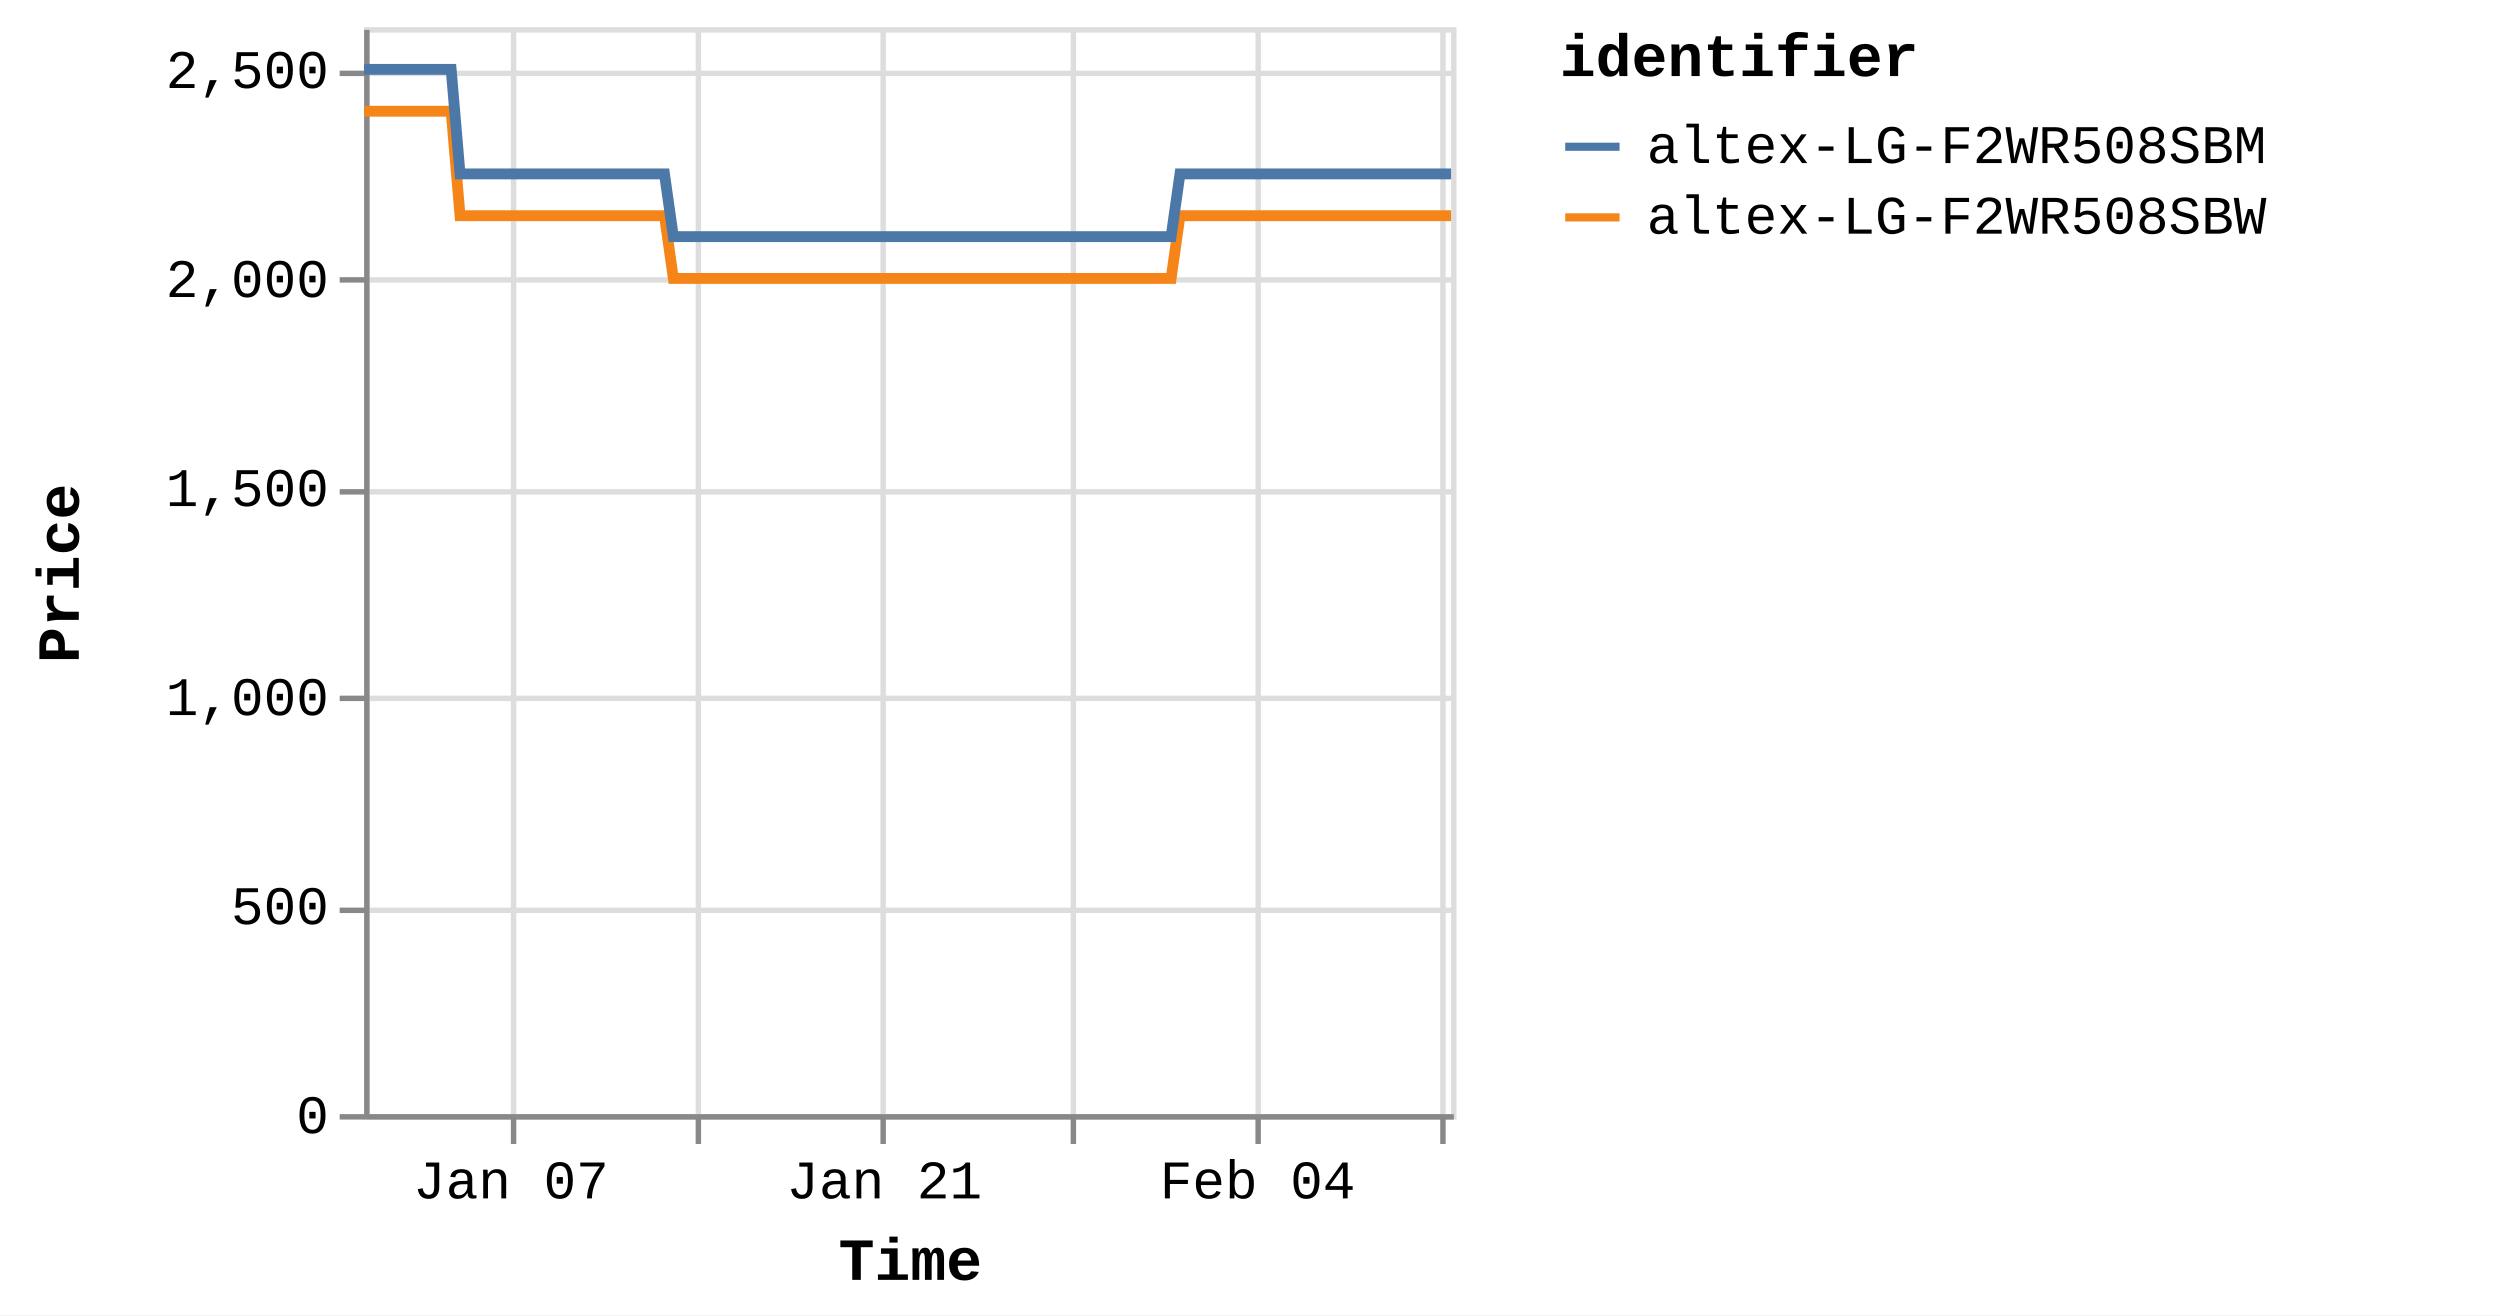
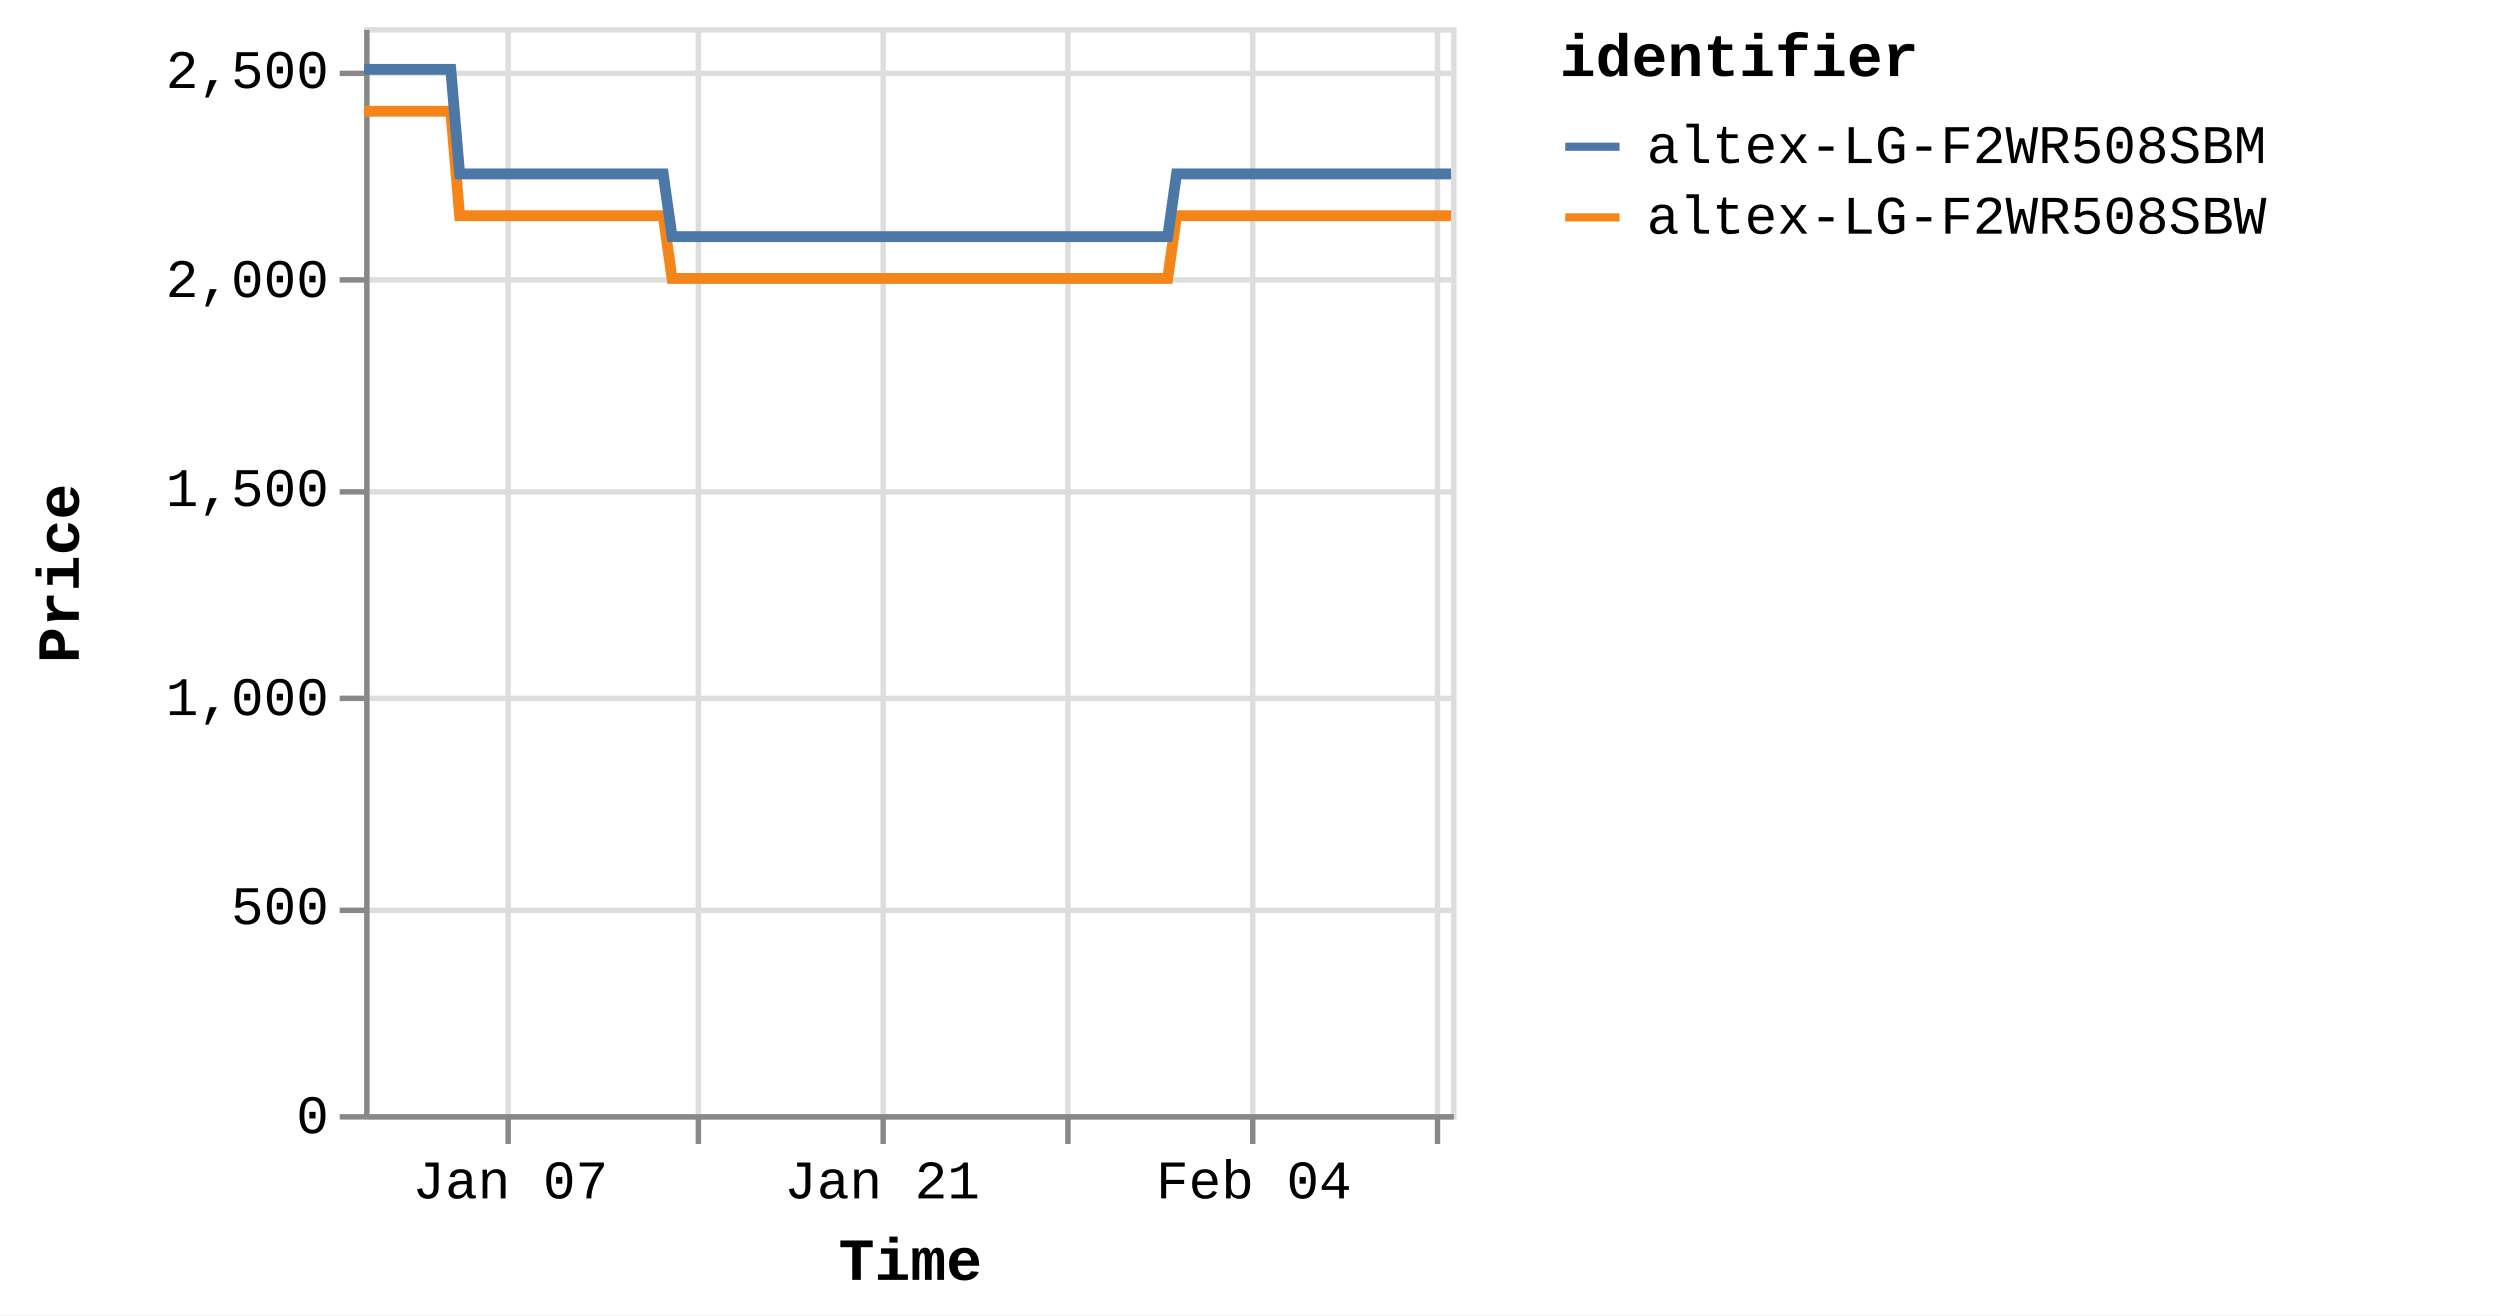
<svg xmlns="http://www.w3.org/2000/svg" version="1.1" class="marks" width="460" height="242" viewBox="0 0 460 242">
  <rect width="460" height="242" fill="white" />
  <g fill="none" stroke-miterlimit="10" transform="translate(67,5)">
    <g class="mark-group role-frame root" role="graphics-object" aria-roledescription="group mark container">
      <g transform="translate(0,0)">
        <path class="background" aria-hidden="true" d="M0.5,0.5h200v200h-200Z" stroke="#ddd" />
        <g>
          <g class="mark-group role-axis" aria-hidden="true">
            <g transform="translate(0.5,200.5)">
              <path class="background" aria-hidden="true" d="M0,0h0v0h0Z" pointer-events="none" />
              <g>
                <g class="mark-rule role-axis-grid" pointer-events="none">
-                   <line transform="translate(27,-200)" x2="0" y2="200" stroke="#ddd" stroke-width="1" opacity="1" />
+                   <line transform="translate(26,-200)" x2="0" y2="200" stroke="#ddd" stroke-width="1" opacity="1" />
                  <line transform="translate(61,-200)" x2="0" y2="200" stroke="#ddd" stroke-width="1" opacity="1" />
                  <line transform="translate(95,-200)" x2="0" y2="200" stroke="#ddd" stroke-width="1" opacity="1" />
-                   <line transform="translate(130,-200)" x2="0" y2="200" stroke="#ddd" stroke-width="1" opacity="1" />
-                   <line transform="translate(164,-200)" x2="0" y2="200" stroke="#ddd" stroke-width="1" opacity="1" />
-                   <line transform="translate(198,-200)" x2="0" y2="200" stroke="#ddd" stroke-width="1" opacity="1" />
+                   <line transform="translate(129,-200)" x2="0" y2="200" stroke="#ddd" stroke-width="1" opacity="1" />
+                   <line transform="translate(163,-200)" x2="0" y2="200" stroke="#ddd" stroke-width="1" opacity="1" />
+                   <line transform="translate(197,-200)" x2="0" y2="200" stroke="#ddd" stroke-width="1" opacity="1" />
                </g>
              </g>
              <path class="foreground" aria-hidden="true" d="" pointer-events="none" display="none" />
            </g>
          </g>
          <g class="mark-group role-axis" aria-hidden="true">
            <g transform="translate(0.5,0.5)">
              <path class="background" aria-hidden="true" d="M0,0h0v0h0Z" pointer-events="none" />
              <g>
                <g class="mark-rule role-axis-grid" pointer-events="none">
                  <line transform="translate(0,200)" x2="200" y2="0" stroke="#ddd" stroke-width="1" opacity="1" />
                  <line transform="translate(0,162)" x2="200" y2="0" stroke="#ddd" stroke-width="1" opacity="1" />
                  <line transform="translate(0,123)" x2="200" y2="0" stroke="#ddd" stroke-width="1" opacity="1" />
                  <line transform="translate(0,85)" x2="200" y2="0" stroke="#ddd" stroke-width="1" opacity="1" />
                  <line transform="translate(0,46)" x2="200" y2="0" stroke="#ddd" stroke-width="1" opacity="1" />
                  <line transform="translate(0,8)" x2="200" y2="0" stroke="#ddd" stroke-width="1" opacity="1" />
                </g>
              </g>
              <path class="foreground" aria-hidden="true" d="" pointer-events="none" display="none" />
            </g>
          </g>
-           <g class="mark-group role-axis" role="graphics-symbol" aria-roledescription="axis" aria-label="X-axis titled 'Time' for a time scale with values from Monday, 01 January 2024, 2:19:43 PM to Sunday, 11 February 2024, 8:38:38 AM">
+           <g class="mark-group role-axis" role="graphics-symbol" aria-roledescription="axis" aria-label="X-axis titled 'Time' for a time scale with values from Monday, 01 January 2024, 2:19:43 PM to Sunday, 11 February 2024, 12:45:57 PM">
            <g transform="translate(0.5,200.5)">
              <path class="background" aria-hidden="true" d="M0,0h0v0h0Z" pointer-events="none" />
              <g>
                <g class="mark-rule role-axis-tick" pointer-events="none">
-                   <line transform="translate(27,0)" x2="0" y2="5" stroke="#888" stroke-width="1" opacity="1" />
+                   <line transform="translate(26,0)" x2="0" y2="5" stroke="#888" stroke-width="1" opacity="1" />
                  <line transform="translate(61,0)" x2="0" y2="5" stroke="#888" stroke-width="1" opacity="1" />
                  <line transform="translate(95,0)" x2="0" y2="5" stroke="#888" stroke-width="1" opacity="1" />
-                   <line transform="translate(130,0)" x2="0" y2="5" stroke="#888" stroke-width="1" opacity="1" />
-                   <line transform="translate(164,0)" x2="0" y2="5" stroke="#888" stroke-width="1" opacity="1" />
-                   <line transform="translate(198,0)" x2="0" y2="5" stroke="#888" stroke-width="1" opacity="1" />
+                   <line transform="translate(129,0)" x2="0" y2="5" stroke="#888" stroke-width="1" opacity="1" />
+                   <line transform="translate(163,0)" x2="0" y2="5" stroke="#888" stroke-width="1" opacity="1" />
+                   <line transform="translate(197,0)" x2="0" y2="5" stroke="#888" stroke-width="1" opacity="1" />
                </g>
                <g class="mark-text role-axis-label" pointer-events="none">
-                   <text text-anchor="middle" transform="translate(26.50911,15)" font-family="Liberation Mono" font-size="10px" fill="#000" opacity="1">Jan 07</text>
-                   <text text-anchor="middle" transform="translate(60.85386,15)" font-family="Liberation Mono" font-size="10px" fill="#000" opacity="0">Jan 14</text>
-                   <text text-anchor="middle" transform="translate(95.19861,15)" font-family="Liberation Mono" font-size="10px" fill="#000" opacity="1">Jan 21</text>
-                   <text text-anchor="middle" transform="translate(129.5434,15)" font-family="Liberation Mono" font-size="10px" fill="#000" opacity="0">Jan 28</text>
-                   <text text-anchor="middle" transform="translate(163.8881,15)" font-family="Liberation Mono" font-size="10px" fill="#000" opacity="1">Feb 04</text>
-                   <text text-anchor="middle" transform="translate(198.2329,15)" font-family="Liberation Mono" font-size="10px" fill="#000" opacity="0">Feb 11</text>
+                   <text text-anchor="middle" transform="translate(26.39789,15)" font-family="Liberation Mono" font-size="10px" fill="#000" opacity="1">Jan 07</text>
+                   <text text-anchor="middle" transform="translate(60.59854,15)" font-family="Liberation Mono" font-size="10px" fill="#000" opacity="0">Jan 14</text>
+                   <text text-anchor="middle" transform="translate(94.79919,15)" font-family="Liberation Mono" font-size="10px" fill="#000" opacity="1">Jan 21</text>
+                   <text text-anchor="middle" transform="translate(128.9998,15)" font-family="Liberation Mono" font-size="10px" fill="#000" opacity="0">Jan 28</text>
+                   <text text-anchor="middle" transform="translate(163.2005,15)" font-family="Liberation Mono" font-size="10px" fill="#000" opacity="1">Feb 04</text>
+                   <text text-anchor="middle" transform="translate(197.4011,15)" font-family="Liberation Mono" font-size="10px" fill="#000" opacity="0">Feb 11</text>
                </g>
                <g class="mark-rule role-axis-domain" pointer-events="none">
                  <line transform="translate(0,0)" x2="200" y2="0" stroke="#888" stroke-width="1" opacity="1" />
                </g>
                <g class="mark-text role-axis-title" pointer-events="none">
                  <text text-anchor="middle" transform="translate(100,30)" font-family="Liberation Mono" font-size="11px" font-weight="bold" fill="#000" opacity="1">Time</text>
                </g>
              </g>
              <path class="foreground" aria-hidden="true" d="" pointer-events="none" display="none" />
            </g>
          </g>
          <g class="mark-group role-axis" role="graphics-symbol" aria-roledescription="axis" aria-label="Y-axis titled 'Price' for a linear scale with values from 0 to 2,600">
            <g transform="translate(0.5,0.5)">
              <path class="background" aria-hidden="true" d="M0,0h0v0h0Z" pointer-events="none" />
              <g>
                <g class="mark-rule role-axis-tick" pointer-events="none">
                  <line transform="translate(0,200)" x2="-5" y2="0" stroke="#888" stroke-width="1" opacity="1" />
                  <line transform="translate(0,162)" x2="-5" y2="0" stroke="#888" stroke-width="1" opacity="1" />
                  <line transform="translate(0,123)" x2="-5" y2="0" stroke="#888" stroke-width="1" opacity="1" />
                  <line transform="translate(0,85)" x2="-5" y2="0" stroke="#888" stroke-width="1" opacity="1" />
                  <line transform="translate(0,46)" x2="-5" y2="0" stroke="#888" stroke-width="1" opacity="1" />
                  <line transform="translate(0,8)" x2="-5" y2="0" stroke="#888" stroke-width="1" opacity="1" />
                </g>
                <g class="mark-text role-axis-label" pointer-events="none">
                  <text text-anchor="end" transform="translate(-7,203)" font-family="Liberation Mono" font-size="10px" fill="#000" opacity="1">0</text>
                  <text text-anchor="end" transform="translate(-7,164.5385)" font-family="Liberation Mono" font-size="10px" fill="#000" opacity="1">500</text>
                  <text text-anchor="end" transform="translate(-7,126.0769)" font-family="Liberation Mono" font-size="10px" fill="#000" opacity="1">1,000</text>
                  <text text-anchor="end" transform="translate(-7,87.61538)" font-family="Liberation Mono" font-size="10px" fill="#000" opacity="1">1,500</text>
                  <text text-anchor="end" transform="translate(-7,49.15385)" font-family="Liberation Mono" font-size="10px" fill="#000" opacity="1">2,000</text>
                  <text text-anchor="end" transform="translate(-7,10.69231)" font-family="Liberation Mono" font-size="10px" fill="#000" opacity="1">2,500</text>
                </g>
                <g class="mark-rule role-axis-domain" pointer-events="none">
                  <line transform="translate(0,200)" x2="0" y2="-200" stroke="#888" stroke-width="1" opacity="1" />
                </g>
                <g class="mark-text role-axis-title" pointer-events="none">
                  <text text-anchor="middle" transform="translate(-51,100) rotate(-90) translate(0,-2)" font-family="Liberation Mono" font-size="11px" font-weight="bold" fill="#000" opacity="1">Price</text>
                </g>
              </g>
              <path class="foreground" aria-hidden="true" d="" pointer-events="none" display="none" />
            </g>
          </g>
          <g class="mark-group role-scope pathgroup" role="graphics-object" aria-roledescription="group mark container">
            <g transform="translate(0,0)">
              <path class="background" aria-hidden="true" d="M0,0h200v200h-200Z" />
              <g>
                <g class="mark-line role-mark marks" role="graphics-object" aria-roledescription="line mark container">
-                   <path aria-label="Time: Jan 01, 2024; Price: 2399; identifier: altex-LG-F2WR508SBW" role="graphics-symbol" aria-roledescription="line mark" d="M0,15.462L0.514,15.462L1.291,15.462L2.926,15.462L3.745,15.462L4.604,15.462L5.385,15.462L6.196,15.462L7.833,15.462L8.651,15.462L9.512,15.462L10.293,15.462L11.102,15.462L12.739,15.462L13.558,15.462L14.416,15.462L15.205,15.462L16.01,15.462L17.648,34.692L18.465,34.692L19.324,34.692L20.109,34.692L20.915,34.692L22.553,34.692L23.369,34.692L24.226,34.692L25.011,34.692L25.822,34.692L27.463,34.692L28.276,34.692L29.132,34.692L29.918,34.692L30.728,34.692L32.368,34.692L33.188,34.692L34.049,34.692L34.831,34.692L35.634,34.692L37.276,34.692L38.093,34.692L38.964,34.692L39.739,34.692L40.541,34.692L42.182,34.692L43,34.692L43.861,34.692L44.641,34.692L45.448,34.692L47.087,34.692L47.906,34.692L48.768,34.692L49.551,34.692L50.354,34.692L51.993,34.692L52.812,34.692L53.671,34.692L54.455,34.692L55.261,34.692L56.897,46.231L57.714,46.231L58.57,46.231L59.356,46.231L60.166,46.231L61.807,46.231L62.62,46.231L63.476,46.231L64.261,46.231L65.073,46.231L66.714,46.231L67.533,46.231L68.397,46.231L69.177,46.231L69.979,46.231L71.618,46.231L72.44,46.231L73.301,46.231L74.084,46.231L74.886,46.231L76.525,46.231L77.346,46.231L78.208,46.231L78.989,46.231L79.792,46.231L81.431,46.231L82.249,46.231L83.112,46.231L83.892,46.231L84.701,46.231L86.339,46.231L87.157,46.231L88.019,46.231L88.803,46.231L89.605,46.231L91.245,46.231L92.058,46.231L92.916,46.231L93.705,46.231L94.513,46.231L96.148,46.231L96.965,46.231L97.822,46.231L98.608,46.231L99.418,46.231L101.061,46.231L101.881,46.231L102.743,46.231L103.52,46.231L104.325,46.231L105.965,46.231L106.786,46.231L107.648,46.231L108.431,46.231L109.231,46.231L110.872,46.231L111.692,46.231L112.554,46.231L113.335,46.231L114.138,46.231L115.78,46.231L116.596,46.231L117.461,46.231L118.245,46.231L119.043,46.231L120.681,46.231L121.502,46.231L122.35,46.231L123.134,46.231L123.953,46.231L125.585,46.231L126.405,46.231L127.245,46.231L128.038,46.231L128.855,46.231L130.492,46.231L131.31,46.231L132.153,46.231L132.945,46.231L133.763,46.231L135.398,46.231L136.218,46.231L137.067,46.231L137.853,46.231L138.67,46.231L140.303,46.231L141.122,46.231L141.972,46.231L142.769,46.231L143.575,46.231L145.21,46.231L146.029,46.231L146.88,46.231L147.664,46.231L148.481,46.231L150.117,34.692L150.935,34.692L151.787,34.692L152.57,34.692L153.387,34.692L155.025,34.692L155.841,34.692L156.691,34.692L157.476,34.692L158.294,34.692L159.93,34.692L160.748,34.692L161.591,34.692L162.383,34.692L163.204,34.692L164.841,34.692L165.655,34.692L166.497,34.692L167.289,34.692L168.107,34.692L169.743,34.692L170.563,34.692L171.414,34.692L172.198,34.692L173.013,34.692L174.649,34.692L175.467,34.692L176.319,34.692L177.104,34.692L177.92,34.692L179.555,34.692L180.374,34.692L181.223,34.692L182.014,34.692L182.827,34.692L184.462,34.692L185.282,34.692L186.13,34.692L186.919,34.692L187.733,34.692L189.369,34.692L190.188,34.692L191.033,34.692L191.823,34.692L192.642,34.692L194.274,34.692L195.092,34.692L195.938,34.692L196.728,34.692L197.546,34.692L199.185,34.692L200,34.692" stroke="#f58518" stroke-width="2" />
+                   <path aria-label="Time: Jan 01, 2024; Price: 2399; identifier: altex-LG-F2WR508SBW" role="graphics-symbol" aria-roledescription="line mark" d="M0,15.462L0.511,15.462L1.285,15.462L2.914,15.462L3.729,15.462L4.585,15.462L5.363,15.462L6.17,15.462L7.8,15.462L8.615,15.462L9.472,15.462L10.25,15.462L11.055,15.462L12.686,15.462L13.501,15.462L14.356,15.462L15.141,15.462L15.943,15.462L17.574,34.692L18.387,34.692L19.242,34.692L20.025,34.692L20.828,34.692L22.458,34.692L23.271,34.692L24.125,34.692L24.907,34.692L25.713,34.692L27.347,34.692L28.157,34.692L29.01,34.692L29.793,34.692L30.599,34.692L32.232,34.692L33.049,34.692L33.906,34.692L34.685,34.692L35.484,34.692L37.12,34.692L37.933,34.692L38.8,34.692L39.572,34.692L40.371,34.692L42.005,34.692L42.82,34.692L43.677,34.692L44.454,34.692L45.257,34.692L46.89,34.692L47.705,34.692L48.564,34.692L49.343,34.692L50.143,34.692L51.775,34.692L52.59,34.692L53.446,34.692L54.227,34.692L55.029,34.692L56.658,46.231L57.471,46.231L58.325,46.231L59.107,46.231L59.914,46.231L61.548,46.231L62.357,46.231L63.21,46.231L63.991,46.231L64.8,46.231L66.434,46.231L67.25,46.231L68.11,46.231L68.887,46.231L69.686,46.231L71.318,46.231L72.136,46.231L72.993,46.231L73.774,46.231L74.572,46.231L76.204,46.231L77.022,46.231L77.88,46.231L78.658,46.231L79.457,46.231L81.089,46.231L81.904,46.231L82.763,46.231L83.54,46.231L84.345,46.231L85.976,46.231L86.791,46.231L87.65,46.231L88.43,46.231L89.229,46.231L90.862,46.231L91.671,46.231L92.526,46.231L93.311,46.231L94.116,46.231L95.744,46.231L96.558,46.231L97.412,46.231L98.194,46.231L99.001,46.231L100.637,46.231L101.453,46.231L102.312,46.231L103.086,46.231L103.887,46.231L105.52,46.231L106.338,46.231L107.197,46.231L107.976,46.231L108.772,46.231L110.407,46.231L111.223,46.231L112.082,46.231L112.859,46.231L113.659,46.231L115.294,46.231L116.107,46.231L116.968,46.231L117.748,46.231L118.544,46.231L120.175,46.231L120.992,46.231L121.836,46.231L122.618,46.231L123.432,46.231L125.058,46.231L125.875,46.231L126.711,46.231L127.501,46.231L128.314,46.231L129.945,46.231L130.759,46.231L131.599,46.231L132.387,46.231L133.202,46.231L134.83,46.231L135.647,46.231L136.492,46.231L137.274,46.231L138.088,46.231L139.715,46.231L140.53,46.231L141.377,46.231L142.17,46.231L142.972,46.231L144.601,46.231L145.416,46.231L146.264,46.231L147.045,46.231L147.858,46.231L149.487,34.692L150.302,34.692L151.15,34.692L151.93,34.692L152.744,34.692L154.375,34.692L155.187,34.692L156.034,34.692L156.815,34.692L157.63,34.692L159.259,34.692L160.074,34.692L160.913,34.692L161.702,34.692L162.519,34.692L164.149,34.692L164.96,34.692L165.799,34.692L166.587,34.692L167.401,34.692L169.03,34.692L169.848,34.692L170.695,34.692L171.475,34.692L172.287,34.692L173.916,34.692L174.731,34.692L175.58,34.692L176.361,34.692L177.173,34.692L178.802,34.692L179.617,34.692L180.463,34.692L181.25,34.692L182.06,34.692L183.688,34.692L184.505,34.692L185.349,34.692L186.135,34.692L186.945,34.692L188.575,34.692L189.39,34.692L190.232,34.692L191.018,34.692L191.833,34.692L193.459,34.692L194.273,34.692L195.116,34.692L195.902,34.692L196.717,34.692L198.349,34.692L199.161,34.692L200,34.692" stroke="#f58518" stroke-width="2" />
                </g>
              </g>
              <path class="foreground" aria-hidden="true" d="" display="none" />
            </g>
            <g transform="translate(0,0)">
              <path class="background" aria-hidden="true" d="M0,0h200v200h-200Z" />
              <g>
                <g class="mark-line role-mark marks" role="graphics-object" aria-roledescription="line mark container">
-                   <path aria-label="Time: Jan 01, 2024; Price: 2499; identifier: altex-LG-F2WR508SBM" role="graphics-symbol" aria-roledescription="line mark" d="M0,7.769L0.514,7.769L1.291,7.769L2.926,7.769L3.745,7.769L4.604,7.769L5.386,7.769L6.196,7.769L7.833,7.769L8.651,7.769L9.512,7.769L10.293,7.769L11.102,7.769L12.739,7.769L13.558,7.769L14.417,7.769L15.205,7.769L16.011,7.769L17.648,27L18.465,27L19.324,27L20.109,27L20.915,27L22.553,27L23.37,27L24.226,27L25.012,27L25.822,27L27.463,27L28.276,27L29.132,27L29.918,27L30.728,27L32.369,27L33.188,27L34.049,27L34.831,27L35.634,27L37.276,27L38.093,27L38.964,27L39.739,27L40.541,27L42.182,27L43,27L43.861,27L44.641,27L45.448,27L47.087,27L47.906,27L48.769,27L49.551,27L50.354,27L51.993,27L52.812,27L53.671,27L54.455,27L55.261,27L56.897,38.538L57.714,38.538L58.57,38.538L59.357,38.538L60.166,38.538L61.807,38.538L62.62,38.538L63.476,38.538L64.261,38.538L65.073,38.538L66.714,38.538L67.533,38.538L68.397,38.538L69.177,38.538L69.979,38.538L71.618,38.538L72.44,38.538L73.301,38.538L74.086,38.538L74.886,38.538L76.525,38.538L77.347,38.538L78.208,38.538L78.989,38.538L79.792,38.538L81.431,38.538L82.25,38.538L83.112,38.538L83.892,38.538L84.701,38.538L86.339,38.538L87.157,38.538L88.019,38.538L88.803,38.538L89.605,38.538L91.245,38.538L92.058,38.538L92.916,38.538L93.705,38.538L94.513,38.538L96.148,38.538L96.965,38.538L97.822,38.538L98.608,38.538L99.418,38.538L101.062,38.538L101.881,38.538L102.744,38.538L103.521,38.538L104.325,38.538L105.965,38.538L106.786,38.538L107.648,38.538L108.431,38.538L109.231,38.538L110.872,38.538L111.692,38.538L112.554,38.538L113.335,38.538L114.138,38.538L115.78,38.538L116.596,38.538L117.461,38.538L118.245,38.538L119.044,38.538L120.681,38.538L121.502,38.538L122.35,38.538L123.134,38.538L123.953,38.538L125.585,38.538L126.405,38.538L127.245,38.538L128.039,38.538L128.855,38.538L130.492,38.538L131.31,38.538L132.154,38.538L132.945,38.538L133.763,38.538L135.399,38.538L136.219,38.538L137.067,38.538L137.853,38.538L138.67,38.538L140.304,38.538L141.122,38.538L141.972,38.538L142.769,38.538L143.575,38.538L145.21,38.538L146.029,38.538L146.88,38.538L147.664,38.538L148.481,38.538L150.117,27L150.935,27L151.787,27L152.57,27L153.387,27L155.025,27L155.841,27L156.692,27L157.476,27L158.295,27L159.93,27L160.748,27L161.591,27L162.383,27L163.204,27L164.841,27L165.656,27L166.497,27L167.289,27L168.107,27L169.743,27L170.564,27L171.414,27L172.198,27L173.013,27L174.649,27L175.467,27L176.319,27L177.104,27L177.92,27L179.556,27L180.374,27L181.224,27L182.014,27L182.827,27L184.462,27L185.282,27L186.13,27L186.919,27L187.733,27L189.37,27L190.188,27L191.033,27L191.823,27L192.642,27L194.275,27L195.092,27L195.938,27L196.728,27L197.546,27L199.185,27L200,27" stroke="#4c78a8" stroke-width="2" />
+                   <path aria-label="Time: Jan 01, 2024; Price: 2499; identifier: altex-LG-F2WR508SBM" role="graphics-symbol" aria-roledescription="line mark" d="M0,7.769L0.512,7.769L1.285,7.769L2.914,7.769L3.729,7.769L4.585,7.769L5.363,7.769L6.17,7.769L7.8,7.769L8.615,7.769L9.472,7.769L10.25,7.769L11.055,7.769L12.686,7.769L13.501,7.769L14.356,7.769L15.141,7.769L15.944,7.769L17.574,27L18.388,27L19.243,27L20.025,27L20.828,27L22.459,27L23.272,27L24.125,27L24.907,27L25.713,27L27.347,27L28.157,27L29.01,27L29.793,27L30.6,27L32.233,27L33.049,27L33.906,27L34.685,27L35.485,27L37.12,27L37.933,27L38.8,27L39.572,27L40.371,27L42.005,27L42.82,27L43.677,27L44.454,27L45.257,27L46.89,27L47.705,27L48.564,27L49.343,27L50.143,27L51.775,27L52.591,27L53.446,27L54.227,27L55.029,27L56.659,38.538L57.472,38.538L58.325,38.538L59.108,38.538L59.914,38.538L61.548,38.538L62.357,38.538L63.21,38.538L63.992,38.538L64.8,38.538L66.434,38.538L67.25,38.538L68.11,38.538L68.887,38.538L69.686,38.538L71.318,38.538L72.136,38.538L72.993,38.538L73.775,38.538L74.572,38.538L76.204,38.538L77.022,38.538L77.88,38.538L78.658,38.538L79.458,38.538L81.089,38.538L81.904,38.538L82.763,38.538L83.541,38.538L84.346,38.538L85.977,38.538L86.791,38.538L87.65,38.538L88.43,38.538L89.229,38.538L90.862,38.538L91.672,38.538L92.526,38.538L93.312,38.538L94.116,38.538L95.744,38.538L96.558,38.538L97.412,38.538L98.195,38.538L99.001,38.538L100.638,38.538L101.454,38.538L102.313,38.538L103.086,38.538L103.887,38.538L105.52,38.538L106.338,38.538L107.197,38.538L107.976,38.538L108.772,38.538L110.407,38.538L111.223,38.538L112.082,38.538L112.859,38.538L113.659,38.538L115.294,38.538L116.107,38.538L116.968,38.538L117.749,38.538L118.544,38.538L120.175,38.538L120.992,38.538L121.836,38.538L122.618,38.538L123.433,38.538L125.058,38.538L125.875,38.538L126.711,38.538L127.501,38.538L128.314,38.538L129.945,38.538L130.759,38.538L131.599,38.538L132.388,38.538L133.202,38.538L134.831,38.538L135.647,38.538L136.492,38.538L137.275,38.538L138.088,38.538L139.715,38.538L140.53,38.538L141.377,38.538L142.17,38.538L142.972,38.538L144.601,38.538L145.416,38.538L146.264,38.538L147.045,38.538L147.858,38.538L149.487,27L150.302,27L151.15,27L151.93,27L152.744,27L154.375,27L155.187,27L156.034,27L156.815,27L157.631,27L159.259,27L160.074,27L160.913,27L161.702,27L162.519,27L164.149,27L164.961,27L165.799,27L166.587,27L167.401,27L169.031,27L169.848,27L170.695,27L171.475,27L172.287,27L173.916,27L174.731,27L175.58,27L176.361,27L177.174,27L178.802,27L179.618,27L180.463,27L181.251,27L182.06,27L183.688,27L184.505,27L185.349,27L186.135,27L186.945,27L188.575,27L189.39,27L190.232,27L191.019,27L191.834,27L193.459,27L194.274,27L195.116,27L195.902,27L196.718,27L198.349,27L199.161,27L200,27" stroke="#4c78a8" stroke-width="2" />
                </g>
              </g>
              <path class="foreground" aria-hidden="true" d="" display="none" />
            </g>
          </g>
          <g class="mark-group role-legend" role="graphics-symbol" aria-roledescription="legend" aria-label="Symbol legend titled 'identifier' for stroke color with 2 values: altex-LG-F2WR508SBM, altex-LG-F2WR508SBW">
            <g transform="translate(220,0)">
              <path class="background" aria-hidden="true" d="M0,0h168v40h-168Z" pointer-events="none" />
              <g>
                <g class="mark-group role-legend-entry">
                  <g transform="translate(0,16)">
                    <path class="background" aria-hidden="true" d="M0,0h0v0h0Z" pointer-events="none" />
                    <g>
                      <g class="mark-group role-scope" role="graphics-object" aria-roledescription="group mark container">
                        <g transform="translate(0,0)">
                          <path class="background" aria-hidden="true" d="M0,0h168v11h-168Z" pointer-events="none" opacity="1" />
                          <g>
                            <g class="mark-symbol role-legend-symbol" pointer-events="none">
                              <path transform="translate(6,6)" d="M-5,0L5,0" stroke="#4c78a8" stroke-width="1.5" opacity="1" />
                            </g>
                            <g class="mark-text role-legend-label" pointer-events="none">
                              <text text-anchor="start" transform="translate(16,9)" font-family="Liberation Mono" font-size="10px" fill="#000" opacity="1">altex-LG-F2WR508SBM</text>
                            </g>
                          </g>
                          <path class="foreground" aria-hidden="true" d="" pointer-events="none" display="none" />
                        </g>
                        <g transform="translate(0,13)">
                          <path class="background" aria-hidden="true" d="M0,0h168v11h-168Z" pointer-events="none" opacity="1" />
                          <g>
                            <g class="mark-symbol role-legend-symbol" pointer-events="none">
                              <path transform="translate(6,6)" d="M-5,0L5,0" stroke="#f58518" stroke-width="1.5" opacity="1" />
                            </g>
                            <g class="mark-text role-legend-label" pointer-events="none">
                              <text text-anchor="start" transform="translate(16,9)" font-family="Liberation Mono" font-size="10px" fill="#000" opacity="1">altex-LG-F2WR508SBW</text>
                            </g>
                          </g>
                          <path class="foreground" aria-hidden="true" d="" pointer-events="none" display="none" />
                        </g>
                      </g>
                    </g>
                    <path class="foreground" aria-hidden="true" d="" pointer-events="none" display="none" />
                  </g>
                </g>
                <g class="mark-text role-legend-title" pointer-events="none">
                  <text text-anchor="start" transform="translate(0,9)" font-family="Liberation Mono" font-size="11px" font-weight="bold" fill="#000" opacity="1">identifier</text>
                </g>
              </g>
              <path class="foreground" aria-hidden="true" d="" pointer-events="none" display="none" />
            </g>
          </g>
        </g>
        <path class="foreground" aria-hidden="true" d="" display="none" />
      </g>
    </g>
  </g>
</svg>
